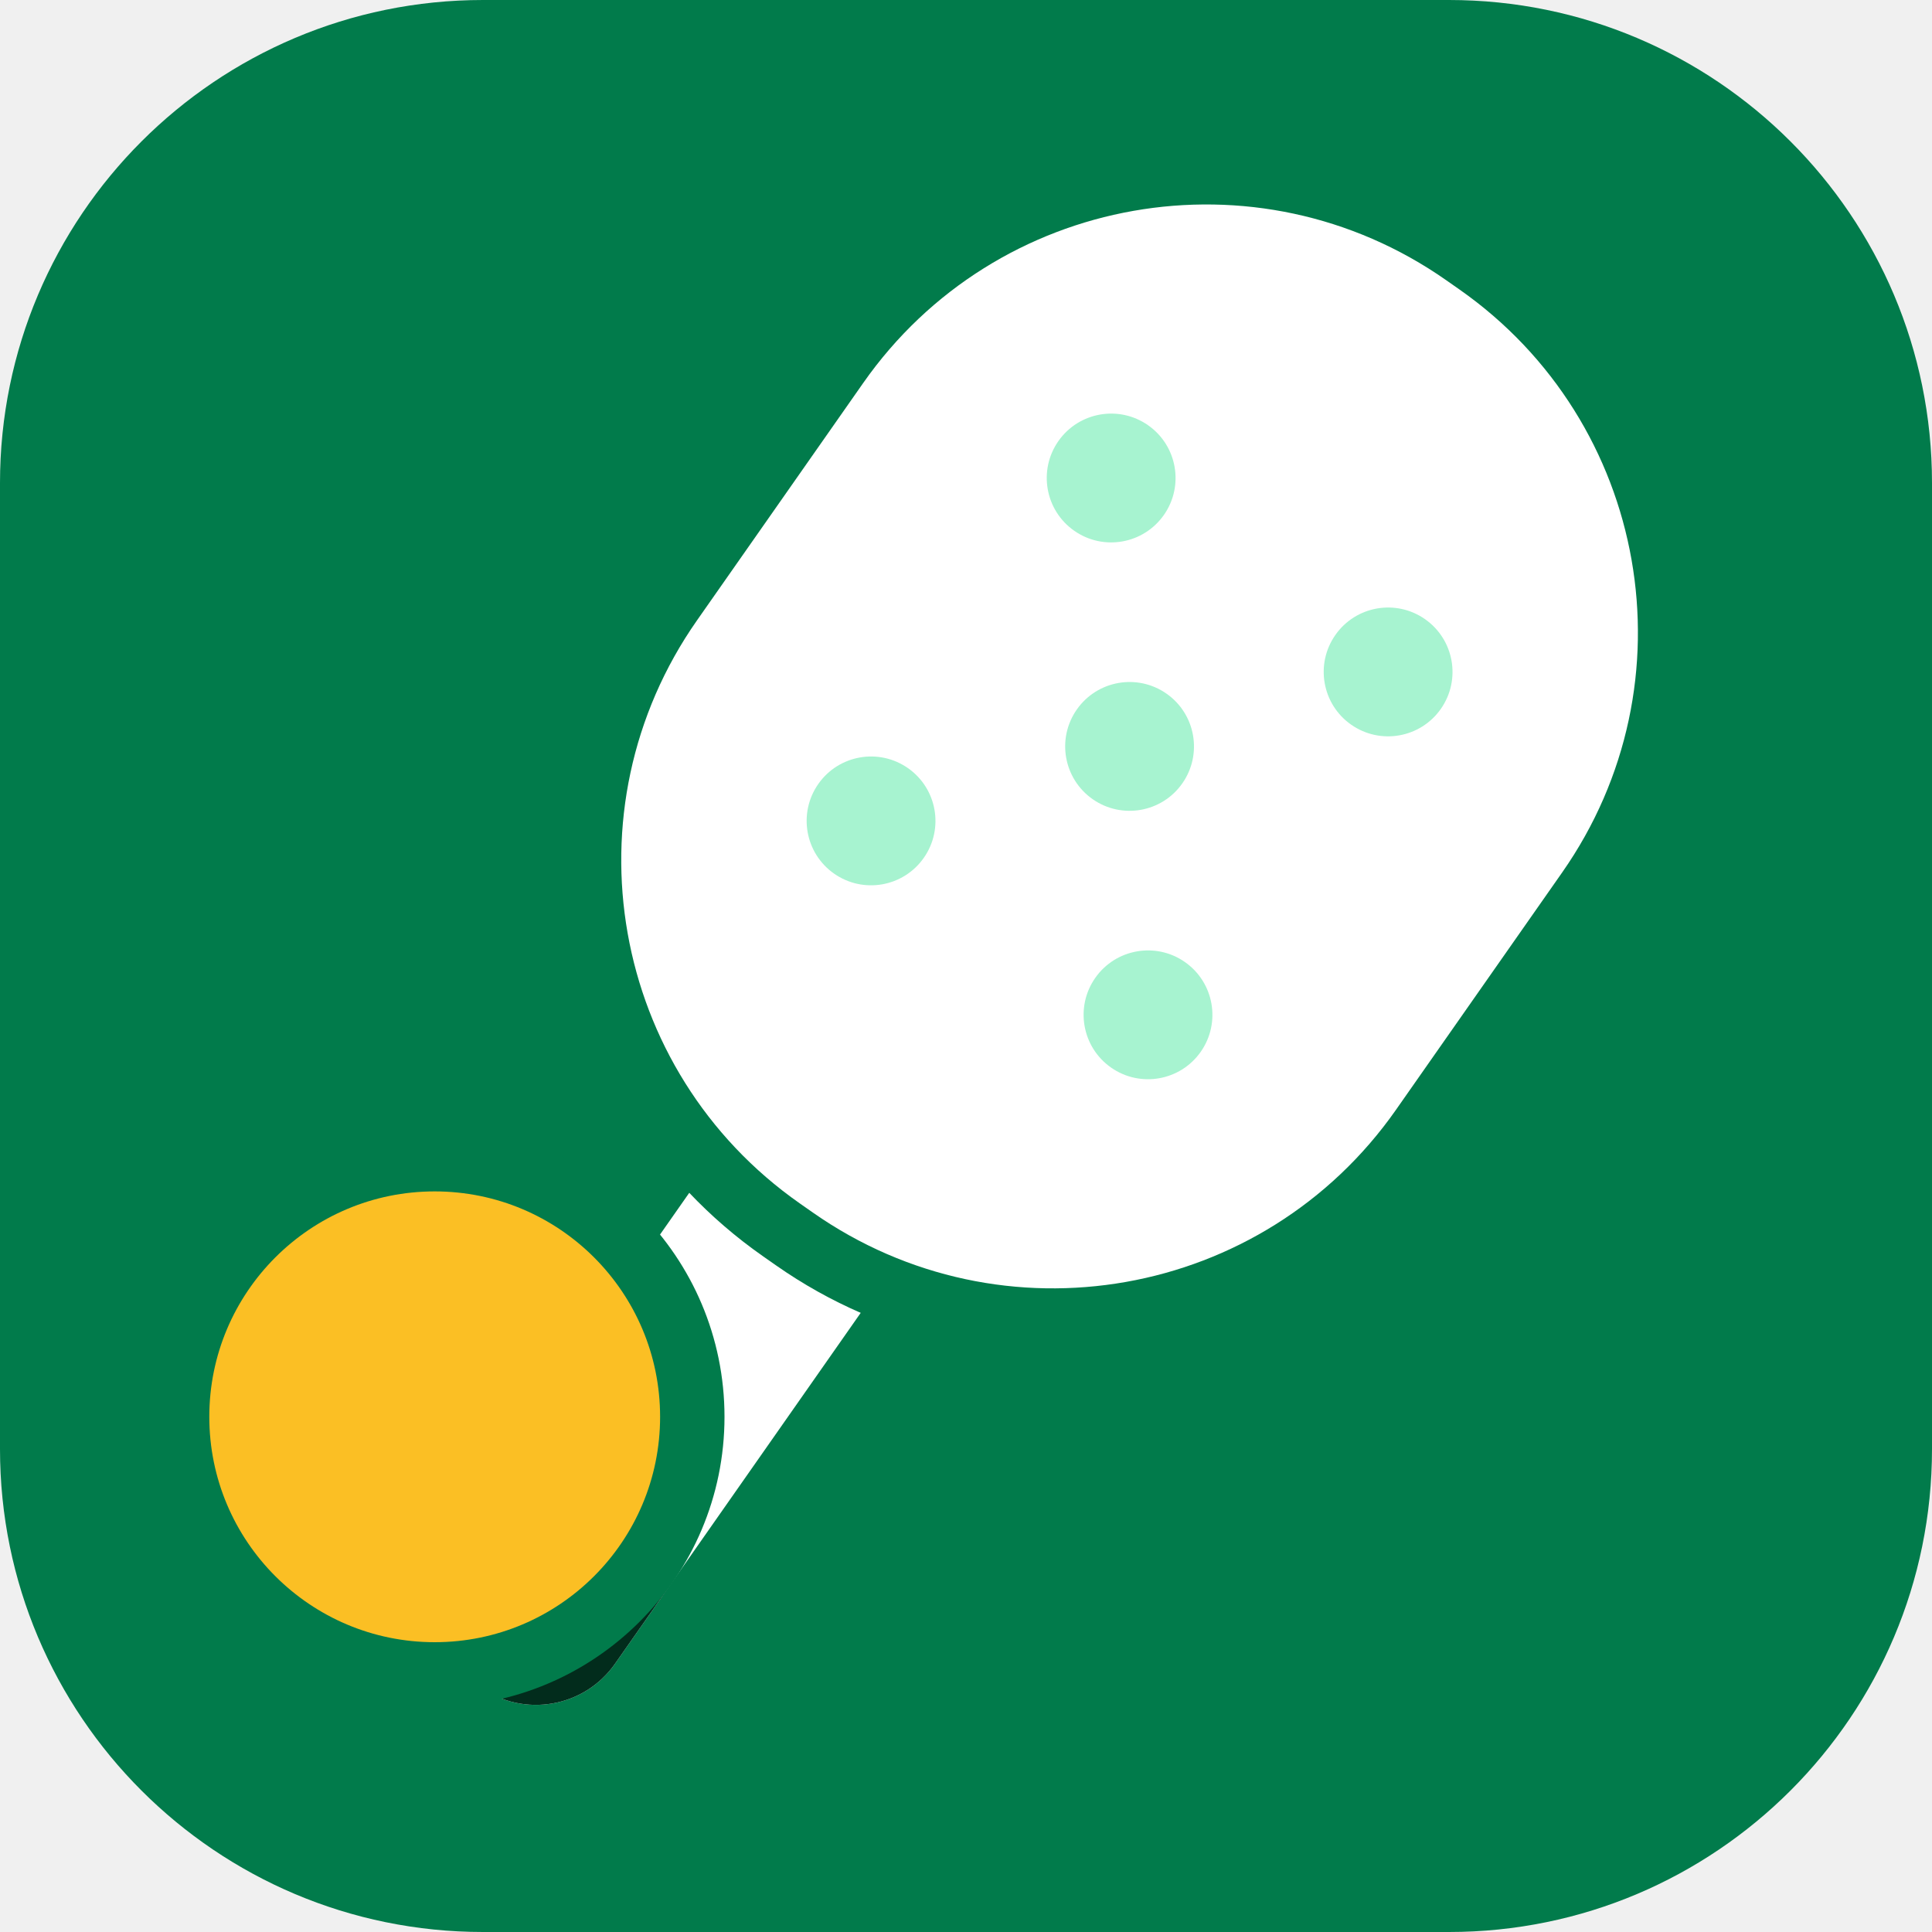
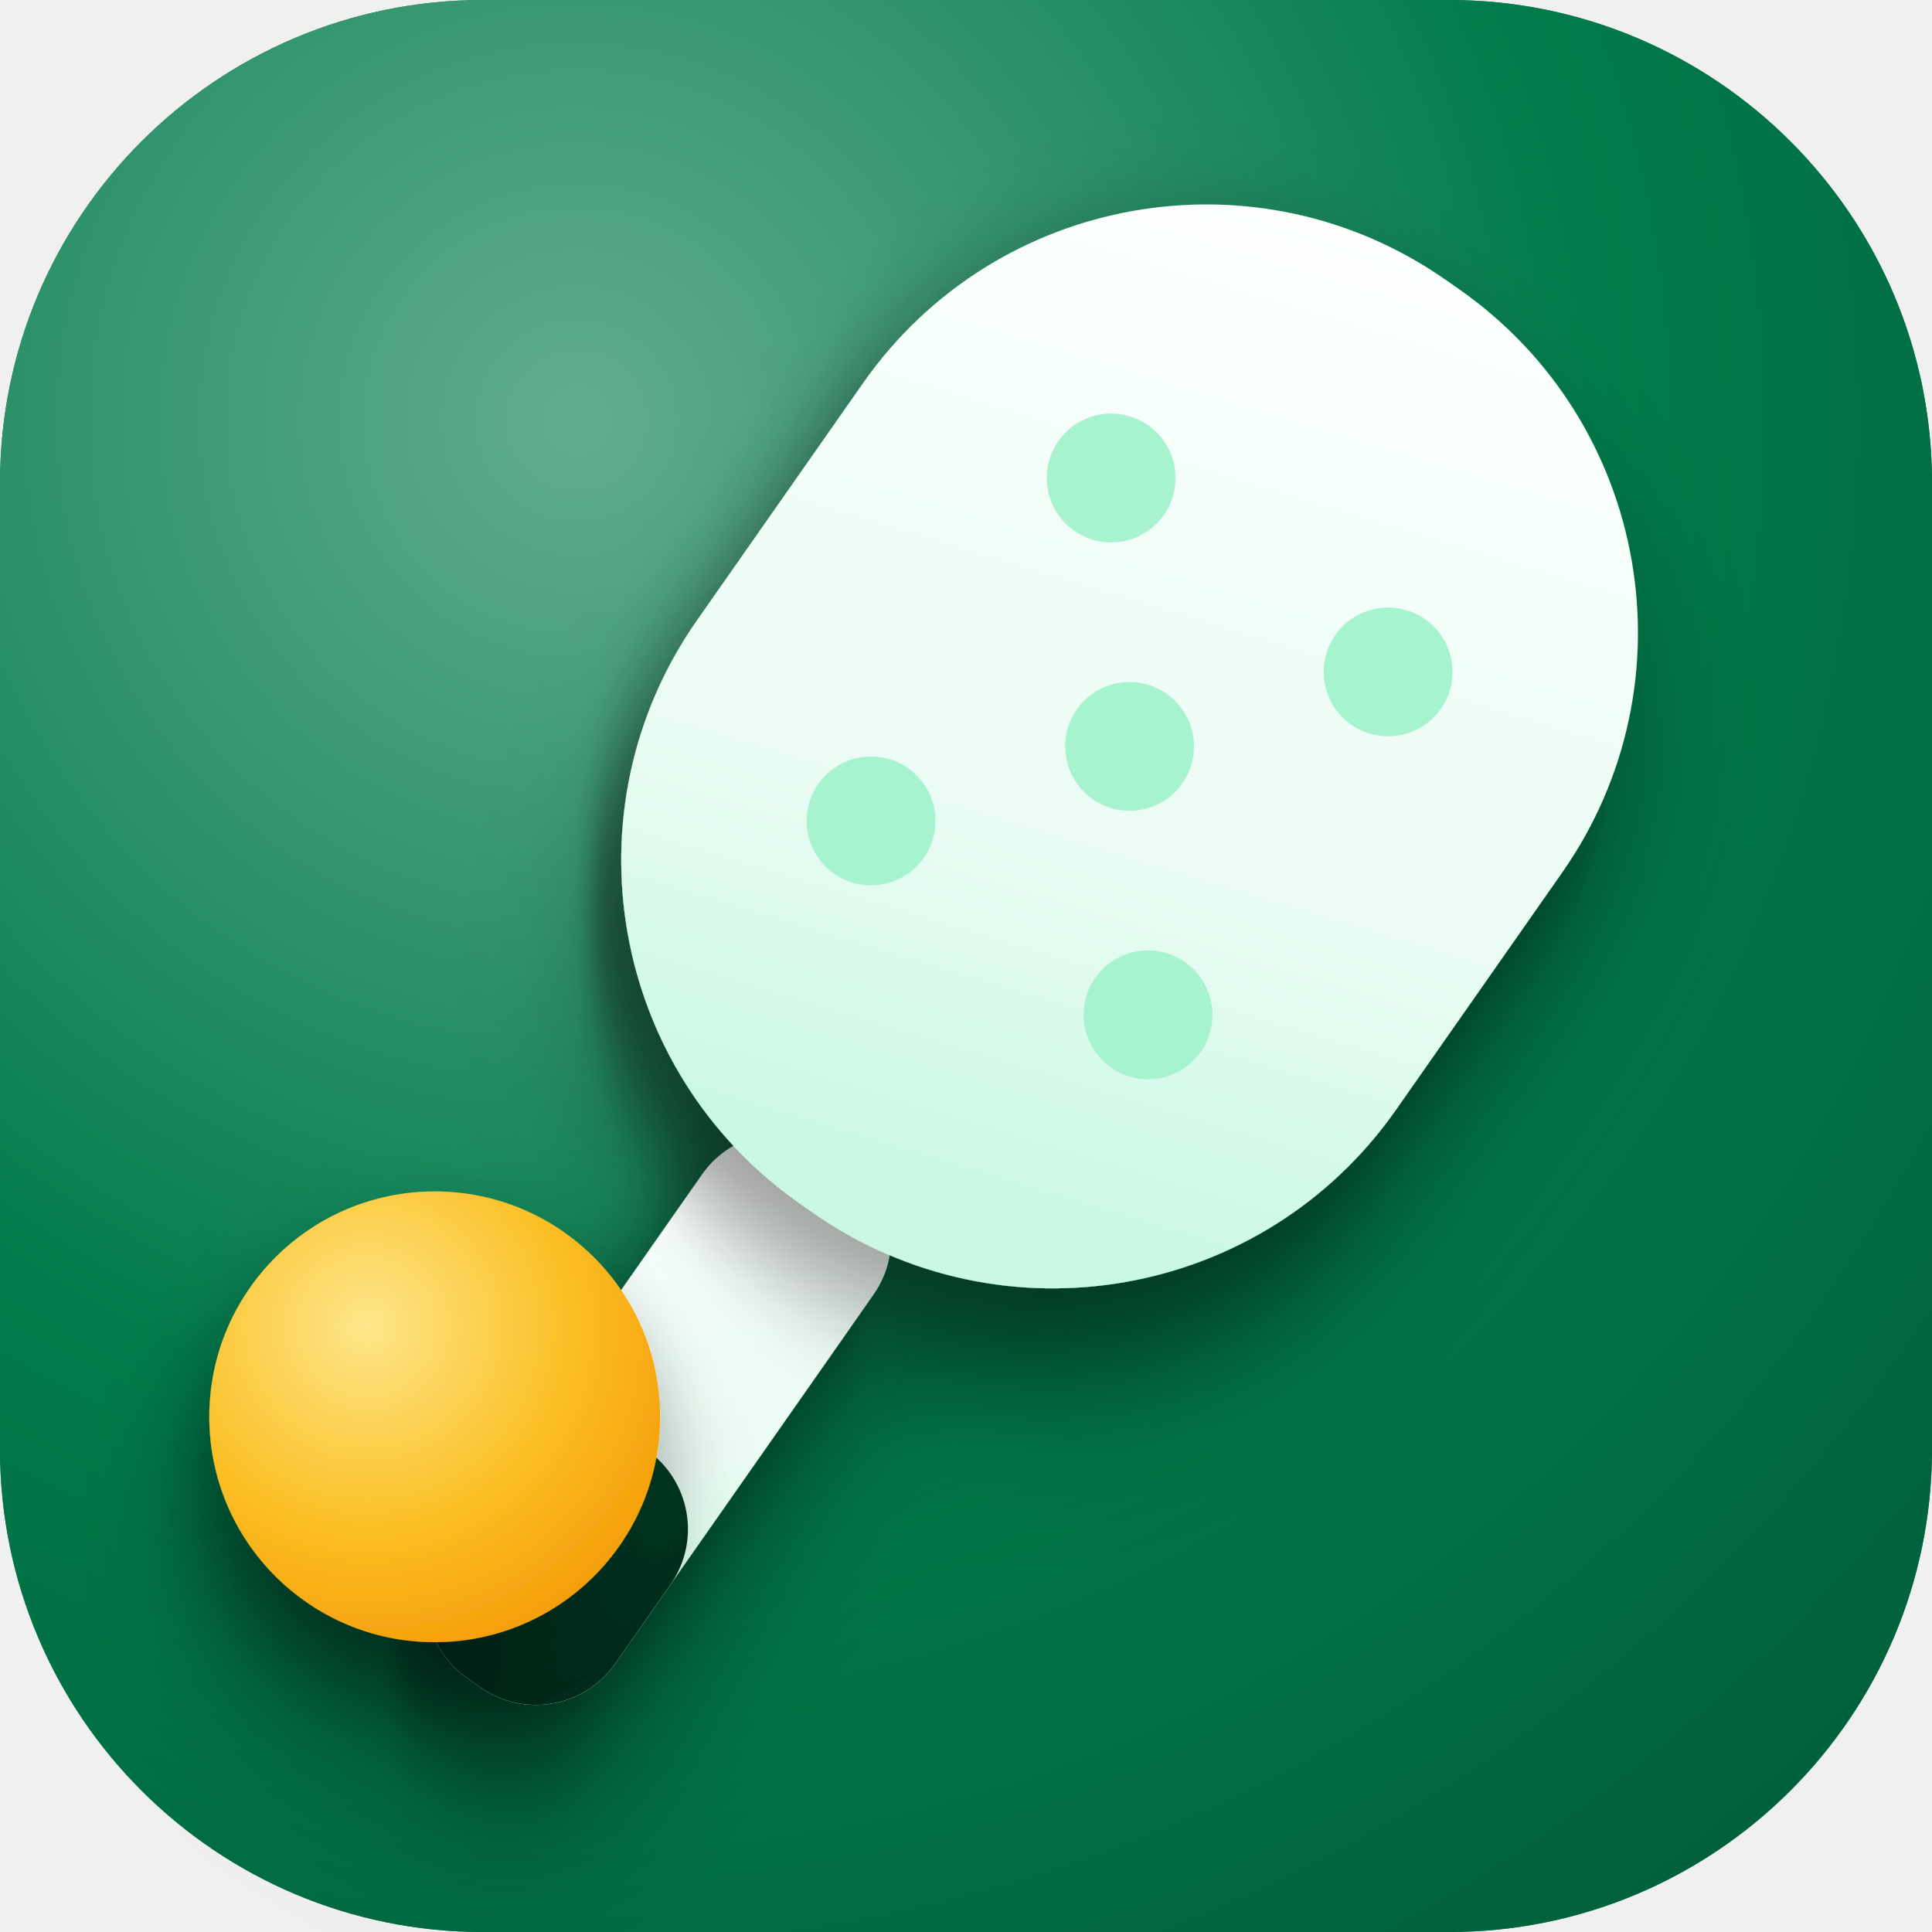
<svg xmlns="http://www.w3.org/2000/svg" viewBox="0 0 120 120">
+   <defs>
+     <radialGradient id="libraclubF" cx="30%" cy="22%" r="95%">
+       <stop offset="0" stop-color="#62ad8f" />
+       <stop offset=".55" stop-color="#017b4b" />
+       <stop offset="1" stop-color="#01603b" />
+     </radialGradient>
+     <linearGradient id="libraclubB" x1="0" y1="0" x2=".25" y2="1">
+       <stop offset="0" stop-color="#ffffff" />
+       <stop offset=".7" stop-color="#e9fcf3" />
+       <stop offset="1" stop-color="#caf8e3" />
+     </linearGradient>
+     <radialGradient id="libraclubO" cx="38%" cy="32%" r="70%">
+       <stop offset="0" stop-color="#025031" />
+       <stop offset="1" stop-color="#022c1c" />
+     </radialGradient>
+     <radialGradient id="libraclubA" cx="35%" cy="30%" r="75%">
+       <stop offset="0" stop-color="#fde68a" />
+       <stop offset=".6" stop-color="#fbbf24" />
+       <stop offset="1" stop-color="#f59e0b" />
+     </radialGradient>
+     <filter id="libraclubS" x="-30%" y="-30%" width="160%" height="170%">
+       <feGaussianBlur in="SourceAlpha" stdDeviation="4" />
+       <feOffset dy="6" />
+       <feComponentTransfer>
+         <feFuncA type="linear" slope="0.32" />
+       </feComponentTransfer>
+       <feMerge>
+         <feMergeNode />
+         <feMergeNode in="SourceGraphic" />
+       </feMerge>
+     </filter>
+     <filter id="libraclubs" x="-40%" y="-40%" width="180%" height="190%">
+       <feGaussianBlur in="SourceAlpha" stdDeviation="2.6" />
+       <feOffset dy="3.5" />
+       <feComponentTransfer>
+         <feFuncA type="linear" slope="0.38" />
+       </feComponentTransfer>
+       <feMerge>
+         <feMergeNode />
+         <feMergeNode in="SourceGraphic" />
+       </feMerge>
+     </filter>
+   </defs>
  <rect width="120" height="120" rx="30" fill="#017b4b" />
-   <g transform="rotate(35 60 60)">
-     <rect x="54" y="74" width="13" height="40" rx="6" fill="#ffffff" stroke="#017b4b" stroke-width="8" paint-order="stroke" stroke-linejoin="round" />
-     <rect x="54" y="96" width="13" height="18" rx="6" fill="#022c1c" />
-     <rect x="34" y="8" width="53" height="70" rx="26" fill="#ffffff" stroke="#017b4b" stroke-width="8" paint-order="stroke" stroke-linejoin="round" />
-     <circle cx="50" cy="30" r="4" fill="#a7f3d0" />
-     <circle cx="71" cy="30" r="4" fill="#a7f3d0" />
-     <circle cx="60.5" cy="43" r="4" fill="#a7f3d0" />
-     <circle cx="50" cy="56" r="4" fill="#a7f3d0" />
-     <circle cx="71" cy="56" r="4" fill="#a7f3d0" />
+   <rect width="120" height="120" rx="30" fill="url(#libraclubF)" />
+   <g filter="url(#libraclubS)">
+     <g transform="rotate(35 60 60)">
+       <rect x="54" y="74" width="13" height="40" rx="6" fill="url(#libraclubB)" filter="url(#libraclubs)" />
+       <rect x="54" y="96" width="13" height="18" rx="6" fill="url(#libraclubO)" />
+       <rect x="34" y="8" width="53" height="70" rx="26" fill="url(#libraclubB)" filter="url(#libraclubs)" />
+       <circle cx="50" cy="30" r="4" fill="#a7f3d0" />
+       <circle cx="71" cy="30" r="4" fill="#a7f3d0" />
+       <circle cx="60.5" cy="43" r="4" fill="#a7f3d0" />
+       <circle cx="50" cy="56" r="4" fill="#a7f3d0" />
+       <circle cx="71" cy="56" r="4" fill="#a7f3d0" />
+     </g>
+     <circle cx="27" cy="88" r="14" fill="url(#libraclubA)" filter="url(#libraclubs)" />
  </g>
-   <circle cx="27" cy="88" r="14" fill="#fbbf24" stroke="#017b4b" stroke-width="8" paint-order="stroke" stroke-linejoin="round" />
</svg>
